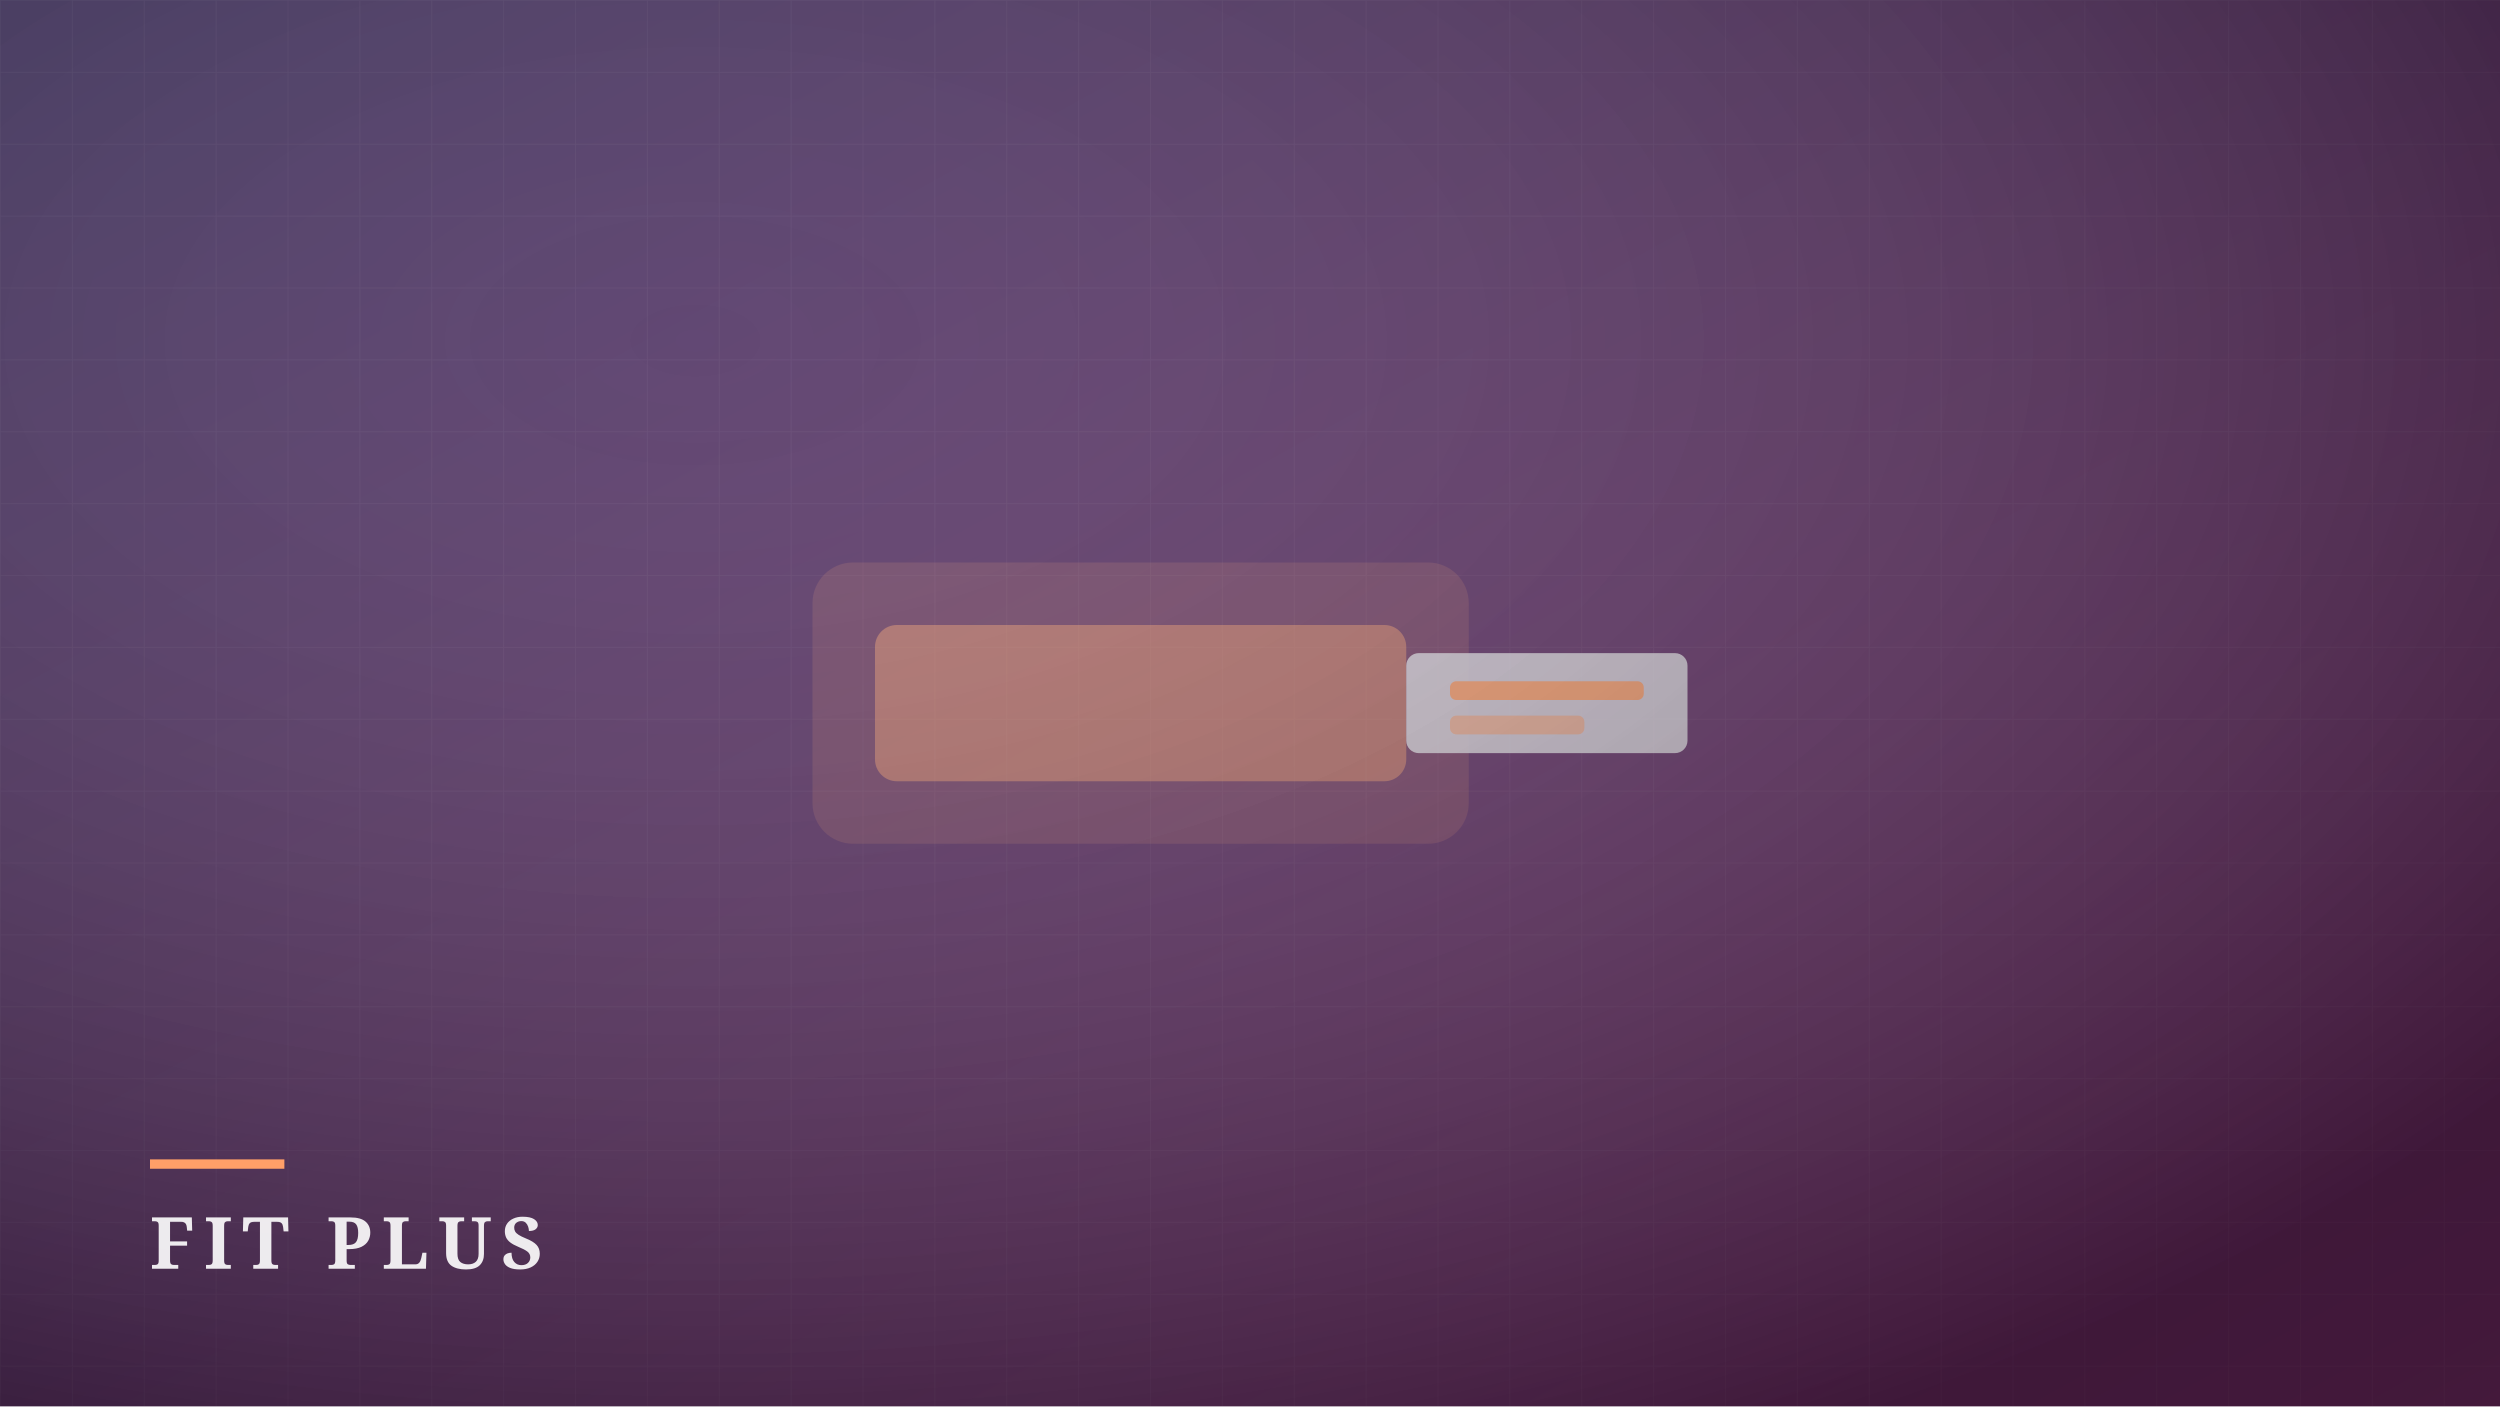
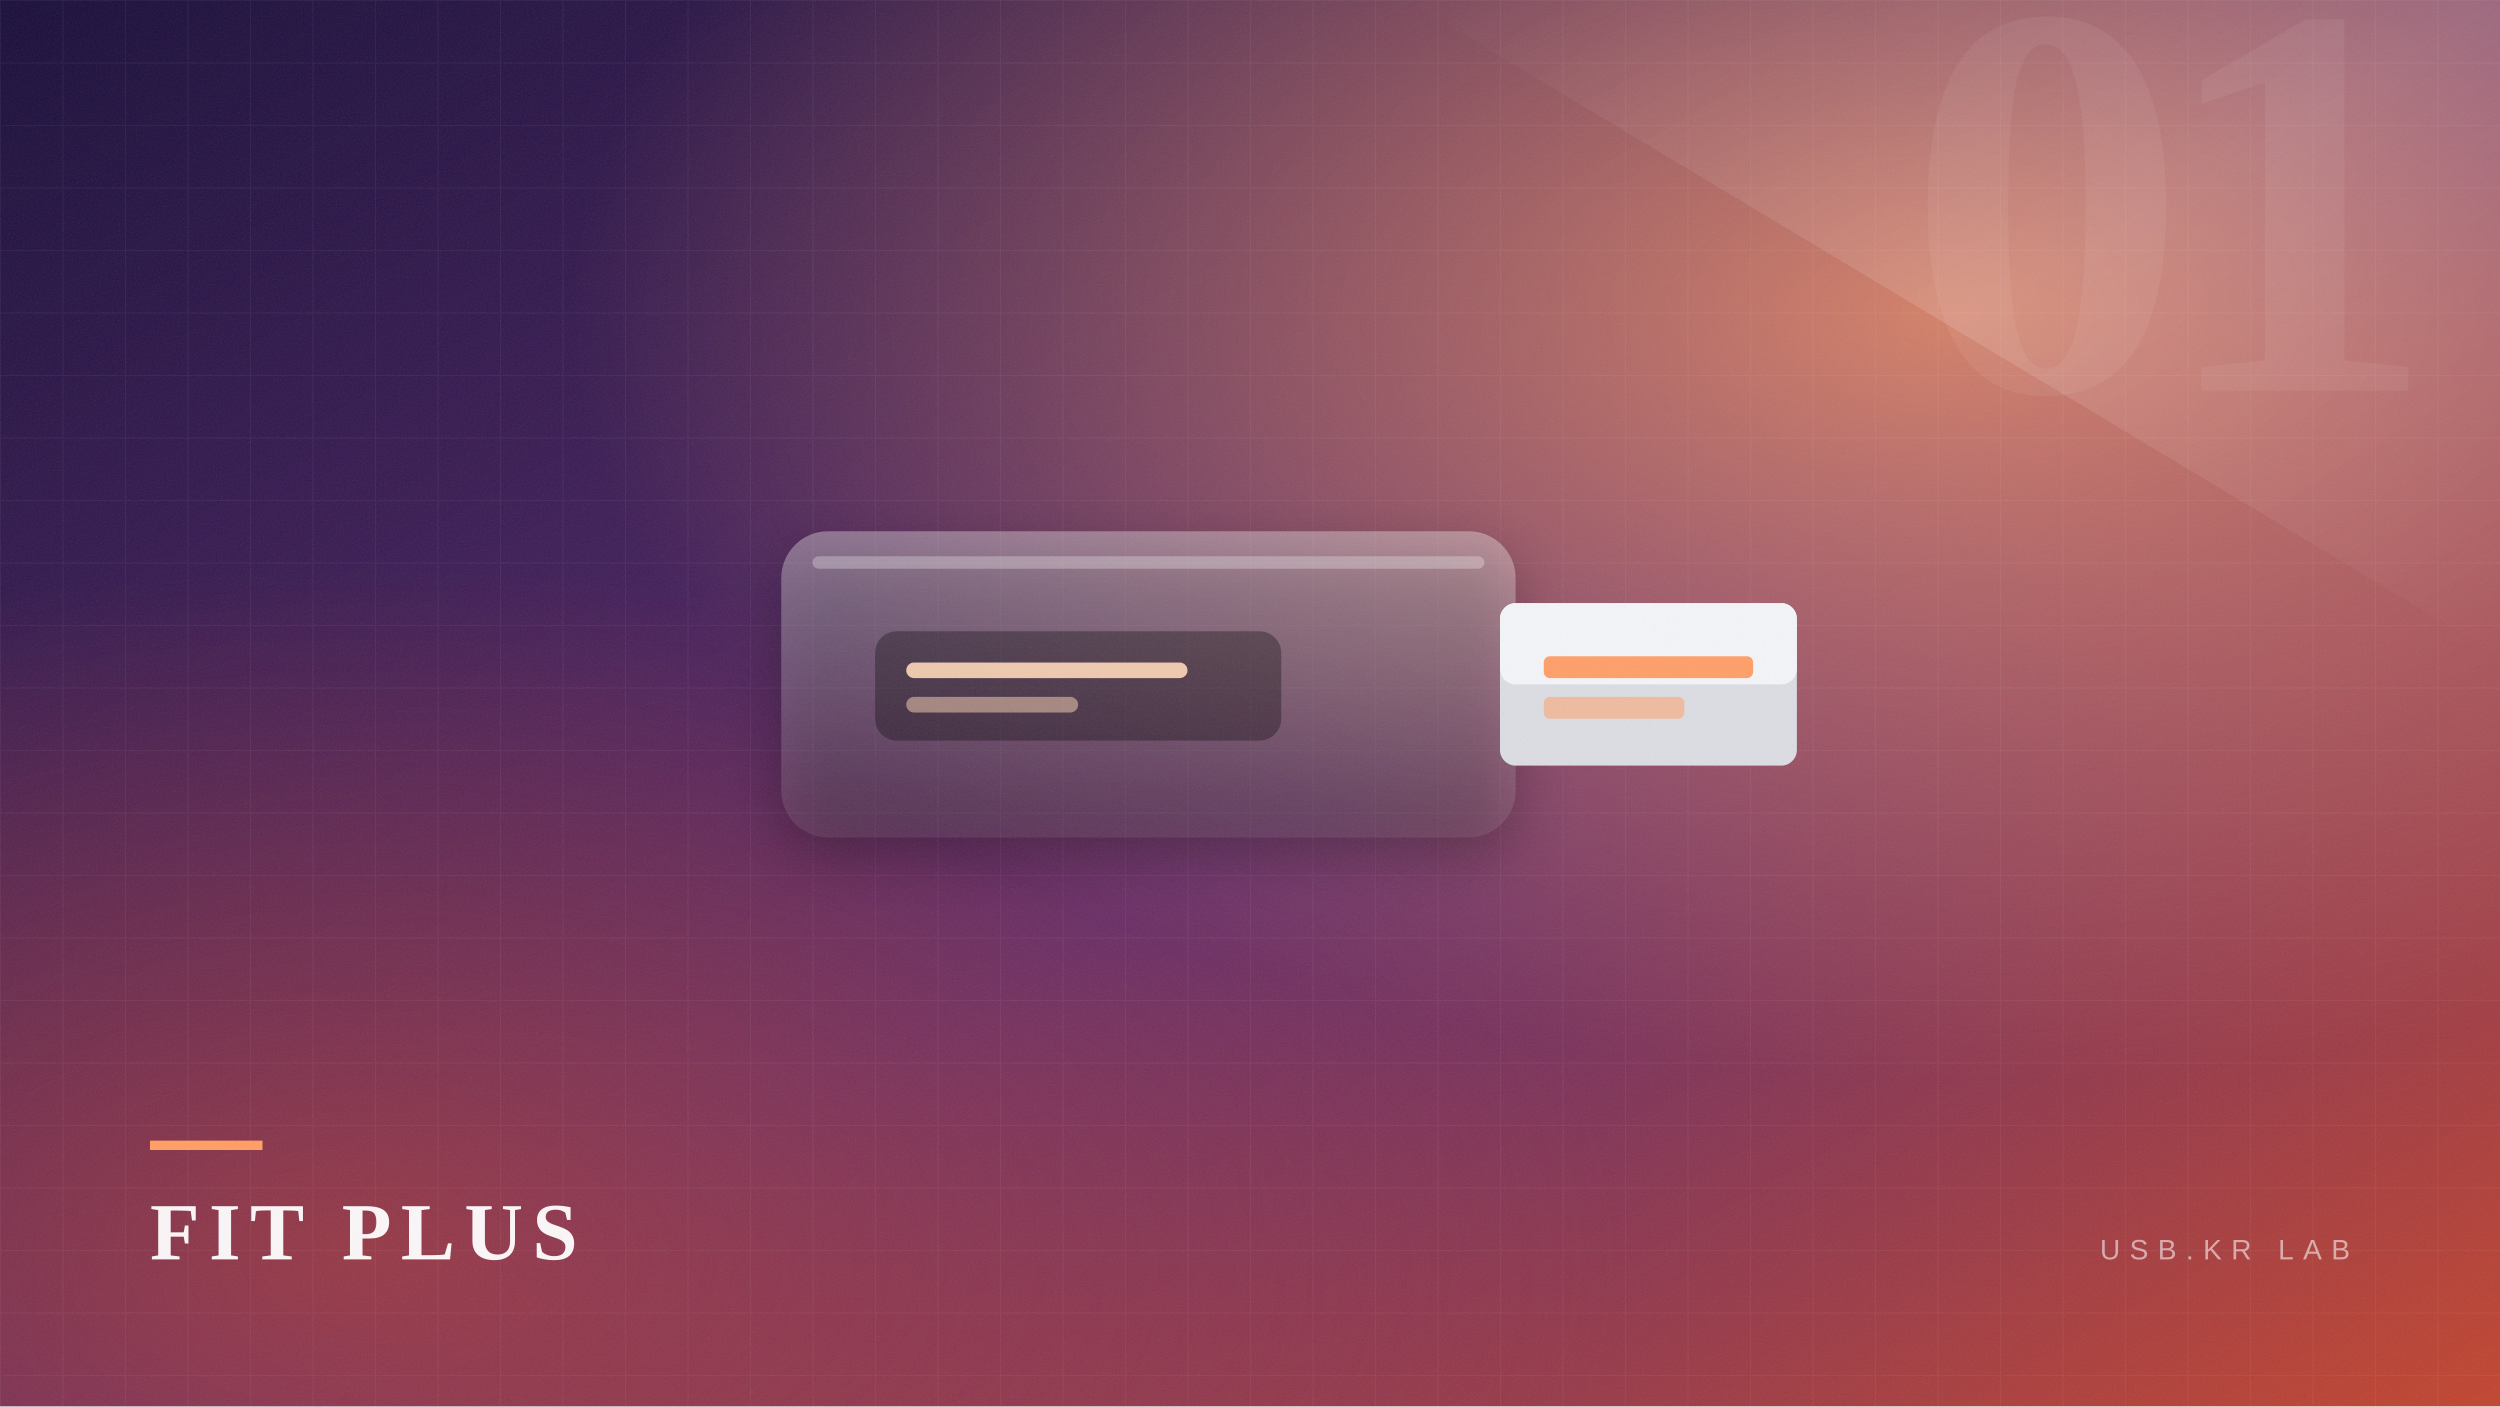
<svg xmlns="http://www.w3.org/2000/svg" viewBox="0 0 1600 900" width="1600" height="900" role="img" aria-label="FIT PLUS">
  <defs>
-     <linearGradient id="gFITPLUS" x1="0" y1="0" x2="1" y2="1">
-       <stop offset="0" stop-color="#2b1b4d" />
-       <stop offset="1" stop-color="#7b2d6b" />
+     <linearGradient id="bgFITPLUS" x1="0" y1="0" x2="1" y2="1">
+       <stop offset="0" stop-color="#1a0f3a" />
+       <stop offset="0.55" stop-color="#5b2a6e" />
+       <stop offset="1" stop-color="#c2452f" />
    </linearGradient>
-     <radialGradient id="vFITPLUS" cx="0.28" cy="0.24" r="0.9">
-       <stop offset="0" stop-color="#ffffff" stop-opacity="0.18" />
-       <stop offset="1" stop-color="#000000" stop-opacity="0.45" />
+     <radialGradient id="glowFITPLUS" cx="0.78" cy="0.22" r="0.55">
+       <stop offset="0" stop-color="#ff9f68" stop-opacity="0.75" />
+       <stop offset="1" stop-color="#ff9f68" stop-opacity="0" />
    </radialGradient>
-     <pattern id="pFITPLUS" width="46" height="46" patternUnits="userSpaceOnUse">
-       <path d="M46 0H0V46" fill="none" stroke="#ffffff" stroke-opacity="0.05" stroke-width="1" />
+     <radialGradient id="glow2FITPLUS" cx="0.15" cy="0.9" r="0.5">
+       <stop offset="0" stop-color="#c2452f" stop-opacity="0.6" />
+       <stop offset="1" stop-color="#c2452f" stop-opacity="0" />
+     </radialGradient>
+     <linearGradient id="body" x1="0" y1="0" x2="0" y2="1">
+       <stop offset="0" stop-color="#ffffff" stop-opacity="0.34" />
+       <stop offset="1" stop-color="#ffffff" stop-opacity="0.08" />
+     </linearGradient>
+     <linearGradient id="cable" x1="0" y1="0" x2="1" y2="0">
+       <stop offset="0" stop-color="#ff9f68" stop-opacity="0.35" />
+       <stop offset="0.5" stop-color="#ff9f68" />
+       <stop offset="1" stop-color="#ffd8b8" />
+     </linearGradient>
+     <linearGradient id="streakFITPLUS" x1="0" y1="0" x2="1" y2="1">
+       <stop offset="0" stop-color="#fff" stop-opacity="0" />
+       <stop offset="0.5" stop-color="#fff" stop-opacity="0.14" />
+       <stop offset="1" stop-color="#fff" stop-opacity="0" />
+     </linearGradient>
+     <pattern id="gridFITPLUS" width="40" height="40" patternUnits="userSpaceOnUse">
+       <path d="M40 0H0V40" fill="none" stroke="#fff" stroke-opacity="0.06" stroke-width="1" />
    </pattern>
+     <filter id="soft" x="-20%" y="-20%" width="140%" height="140%">
+       <feGaussianBlur stdDeviation="18" />
+     </filter>
+     <filter id="grainFITPLUS">
+       <feTurbulence type="fractalNoise" baseFrequency="0.9" numOctaves="2" stitchTiles="stitch" />
+       <feColorMatrix type="saturate" values="0" />
+       <feComponentTransfer>
+         <feFuncA type="table" tableValues="0 0.12" />
+       </feComponentTransfer>
+     </filter>
  </defs>
-   <rect width="1600" height="900" fill="url(#gFITPLUS)" />
-   <rect width="1600" height="900" fill="url(#pFITPLUS)" />
-   <g opacity="0.92">
-     <rect x="520" y="360" width="420" height="180" rx="26" fill="#ff9f68" opacity="0.16" />
-     <rect x="560" y="400" width="340" height="100" rx="14" fill="#ff9f68" opacity="0.5" />
-     <rect x="900" y="418" width="180" height="64" rx="8" fill="#e8e8ec" opacity="0.85" />
-     <rect x="928" y="436" width="124" height="12" rx="4" fill="#ff9f68" />
-     <rect x="928" y="458" width="86" height="12" rx="4" fill="#ff9f68" opacity="0.6" />
+   <rect width="1600" height="900" fill="url(#bgFITPLUS)" />
+   <rect width="1600" height="900" fill="url(#glowFITPLUS)" />
+   <rect width="1600" height="900" fill="url(#glow2FITPLUS)" />
+   <rect width="1600" height="900" fill="url(#gridFITPLUS)" />
+   <polygon points="900,0 1600,0 1600,420" fill="url(#streakFITPLUS)" />
+   <text x="1560" y="250" text-anchor="end" font-family="Georgia, 'Times New Roman', serif" font-size="360" font-weight="700" fill="#fff" fill-opacity="0.06" letter-spacing="-20">01</text>
+   <g filter="url(#soft)">
+     <rect x="500" y="352" width="470" height="196" rx="30" fill="#000" opacity="0.28" />
  </g>
-   <rect width="1600" height="900" fill="url(#vFITPLUS)" />
-   <text x="96" y="812" font-family="Georgia, serif" font-size="46" font-weight="700" fill="#ffffff" fill-opacity="0.9" letter-spacing="6">FIT PLUS</text>
-   <rect x="96" y="742" width="86" height="6" fill="#ff9f68" />
+   <rect x="500" y="340" width="470" height="196" rx="30" fill="url(#body)" />
+   <rect x="520" y="356" width="430" height="8" rx="4" fill="#fff" opacity="0.28" />
+   <rect x="560" y="404" width="260" height="70" rx="14" fill="#000" opacity="0.32" />
+   <rect x="580" y="424" width="180" height="10" rx="5" fill="#ffd8b8" opacity="0.9" />
+   <rect x="580" y="446" width="110" height="10" rx="5" fill="#ffd8b8" opacity="0.5" />
+   <rect x="960" y="386" width="190" height="104" rx="10" fill="#dcdde3" />
+   <rect x="960" y="386" width="190" height="52" rx="10" fill="#f4f5f8" />
+   <rect x="988" y="420" width="134" height="14" rx="4" fill="#ff9f68" />
+   <rect x="988" y="446" width="90" height="14" rx="4" fill="#ff9f68" opacity="0.55" />
+   <rect width="1600" height="900" filter="url(#grainFITPLUS)" opacity="0.7" />
+   <rect x="96" y="730" width="72" height="6" fill="#ff9f68" />
+   <text x="96" y="806" font-family="Georgia, 'Times New Roman', serif" font-size="52" font-weight="700" fill="#fff" fill-opacity="0.94" letter-spacing="6">FIT PLUS</text>
+   <text x="1504" y="806" text-anchor="end" font-family="'Helvetica Neue', Arial, sans-serif" font-size="18" fill="#fff" fill-opacity="0.55" letter-spacing="6">USB.KR LAB</text>
</svg>
